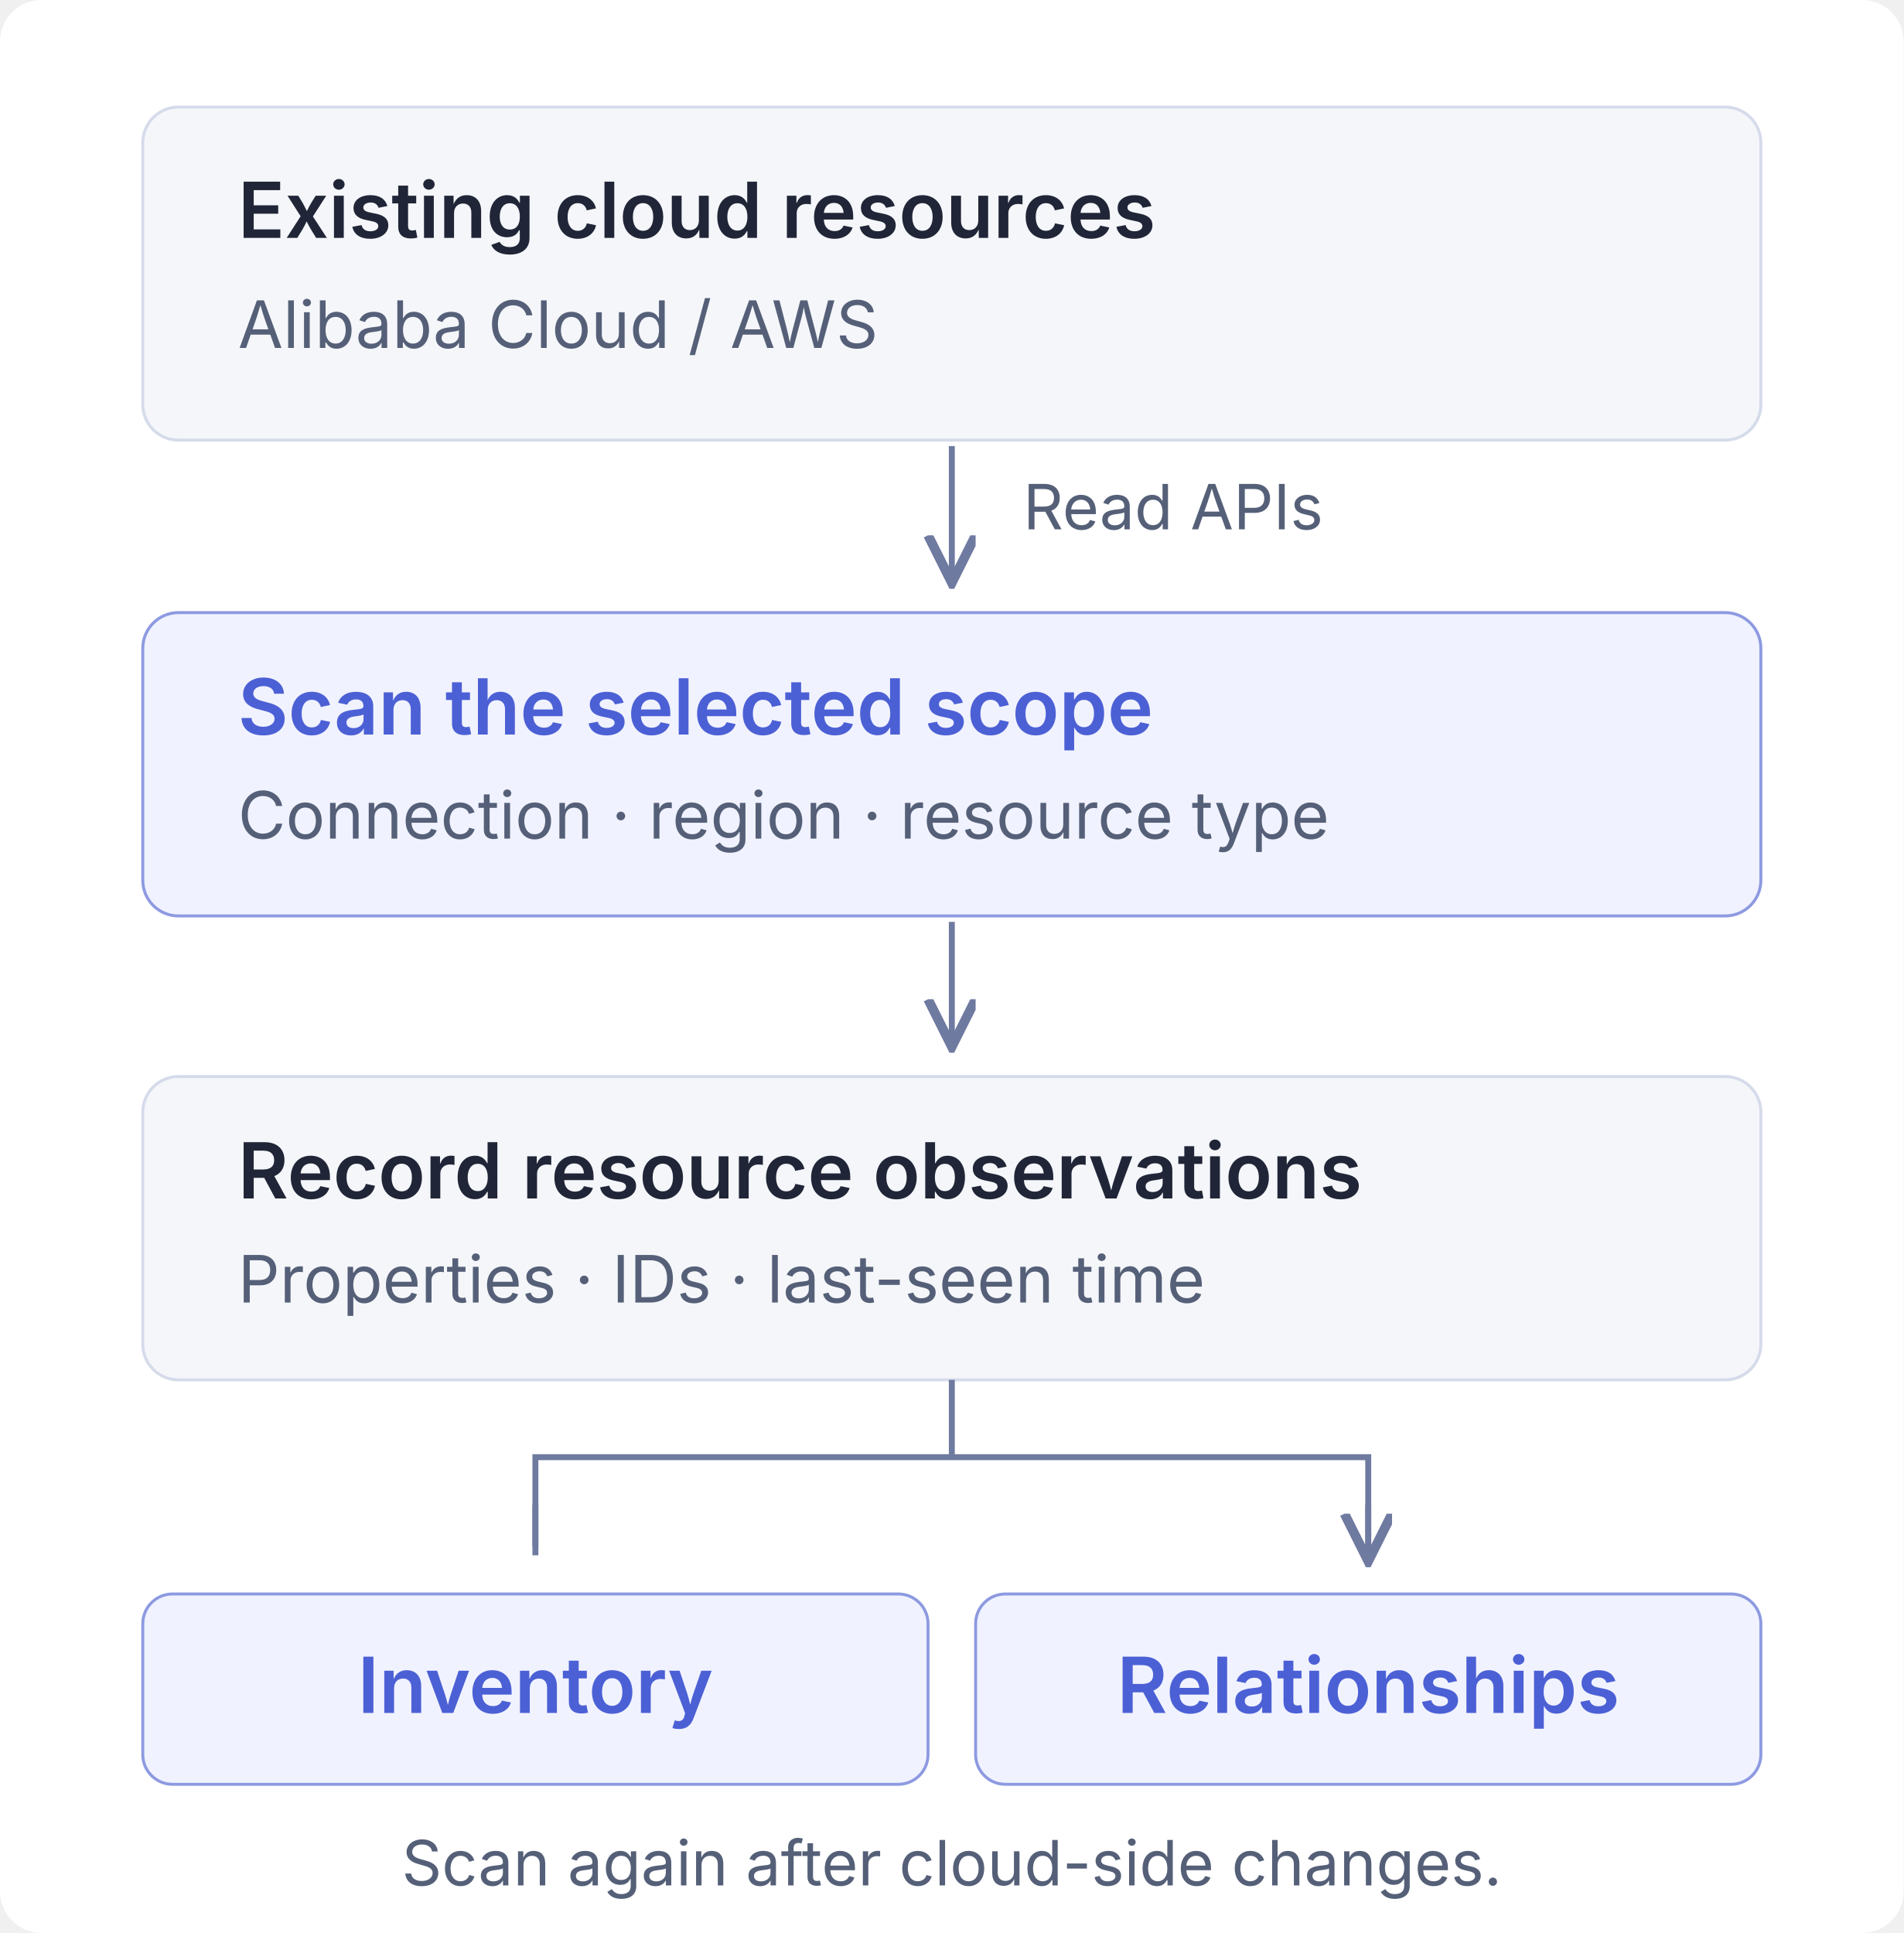
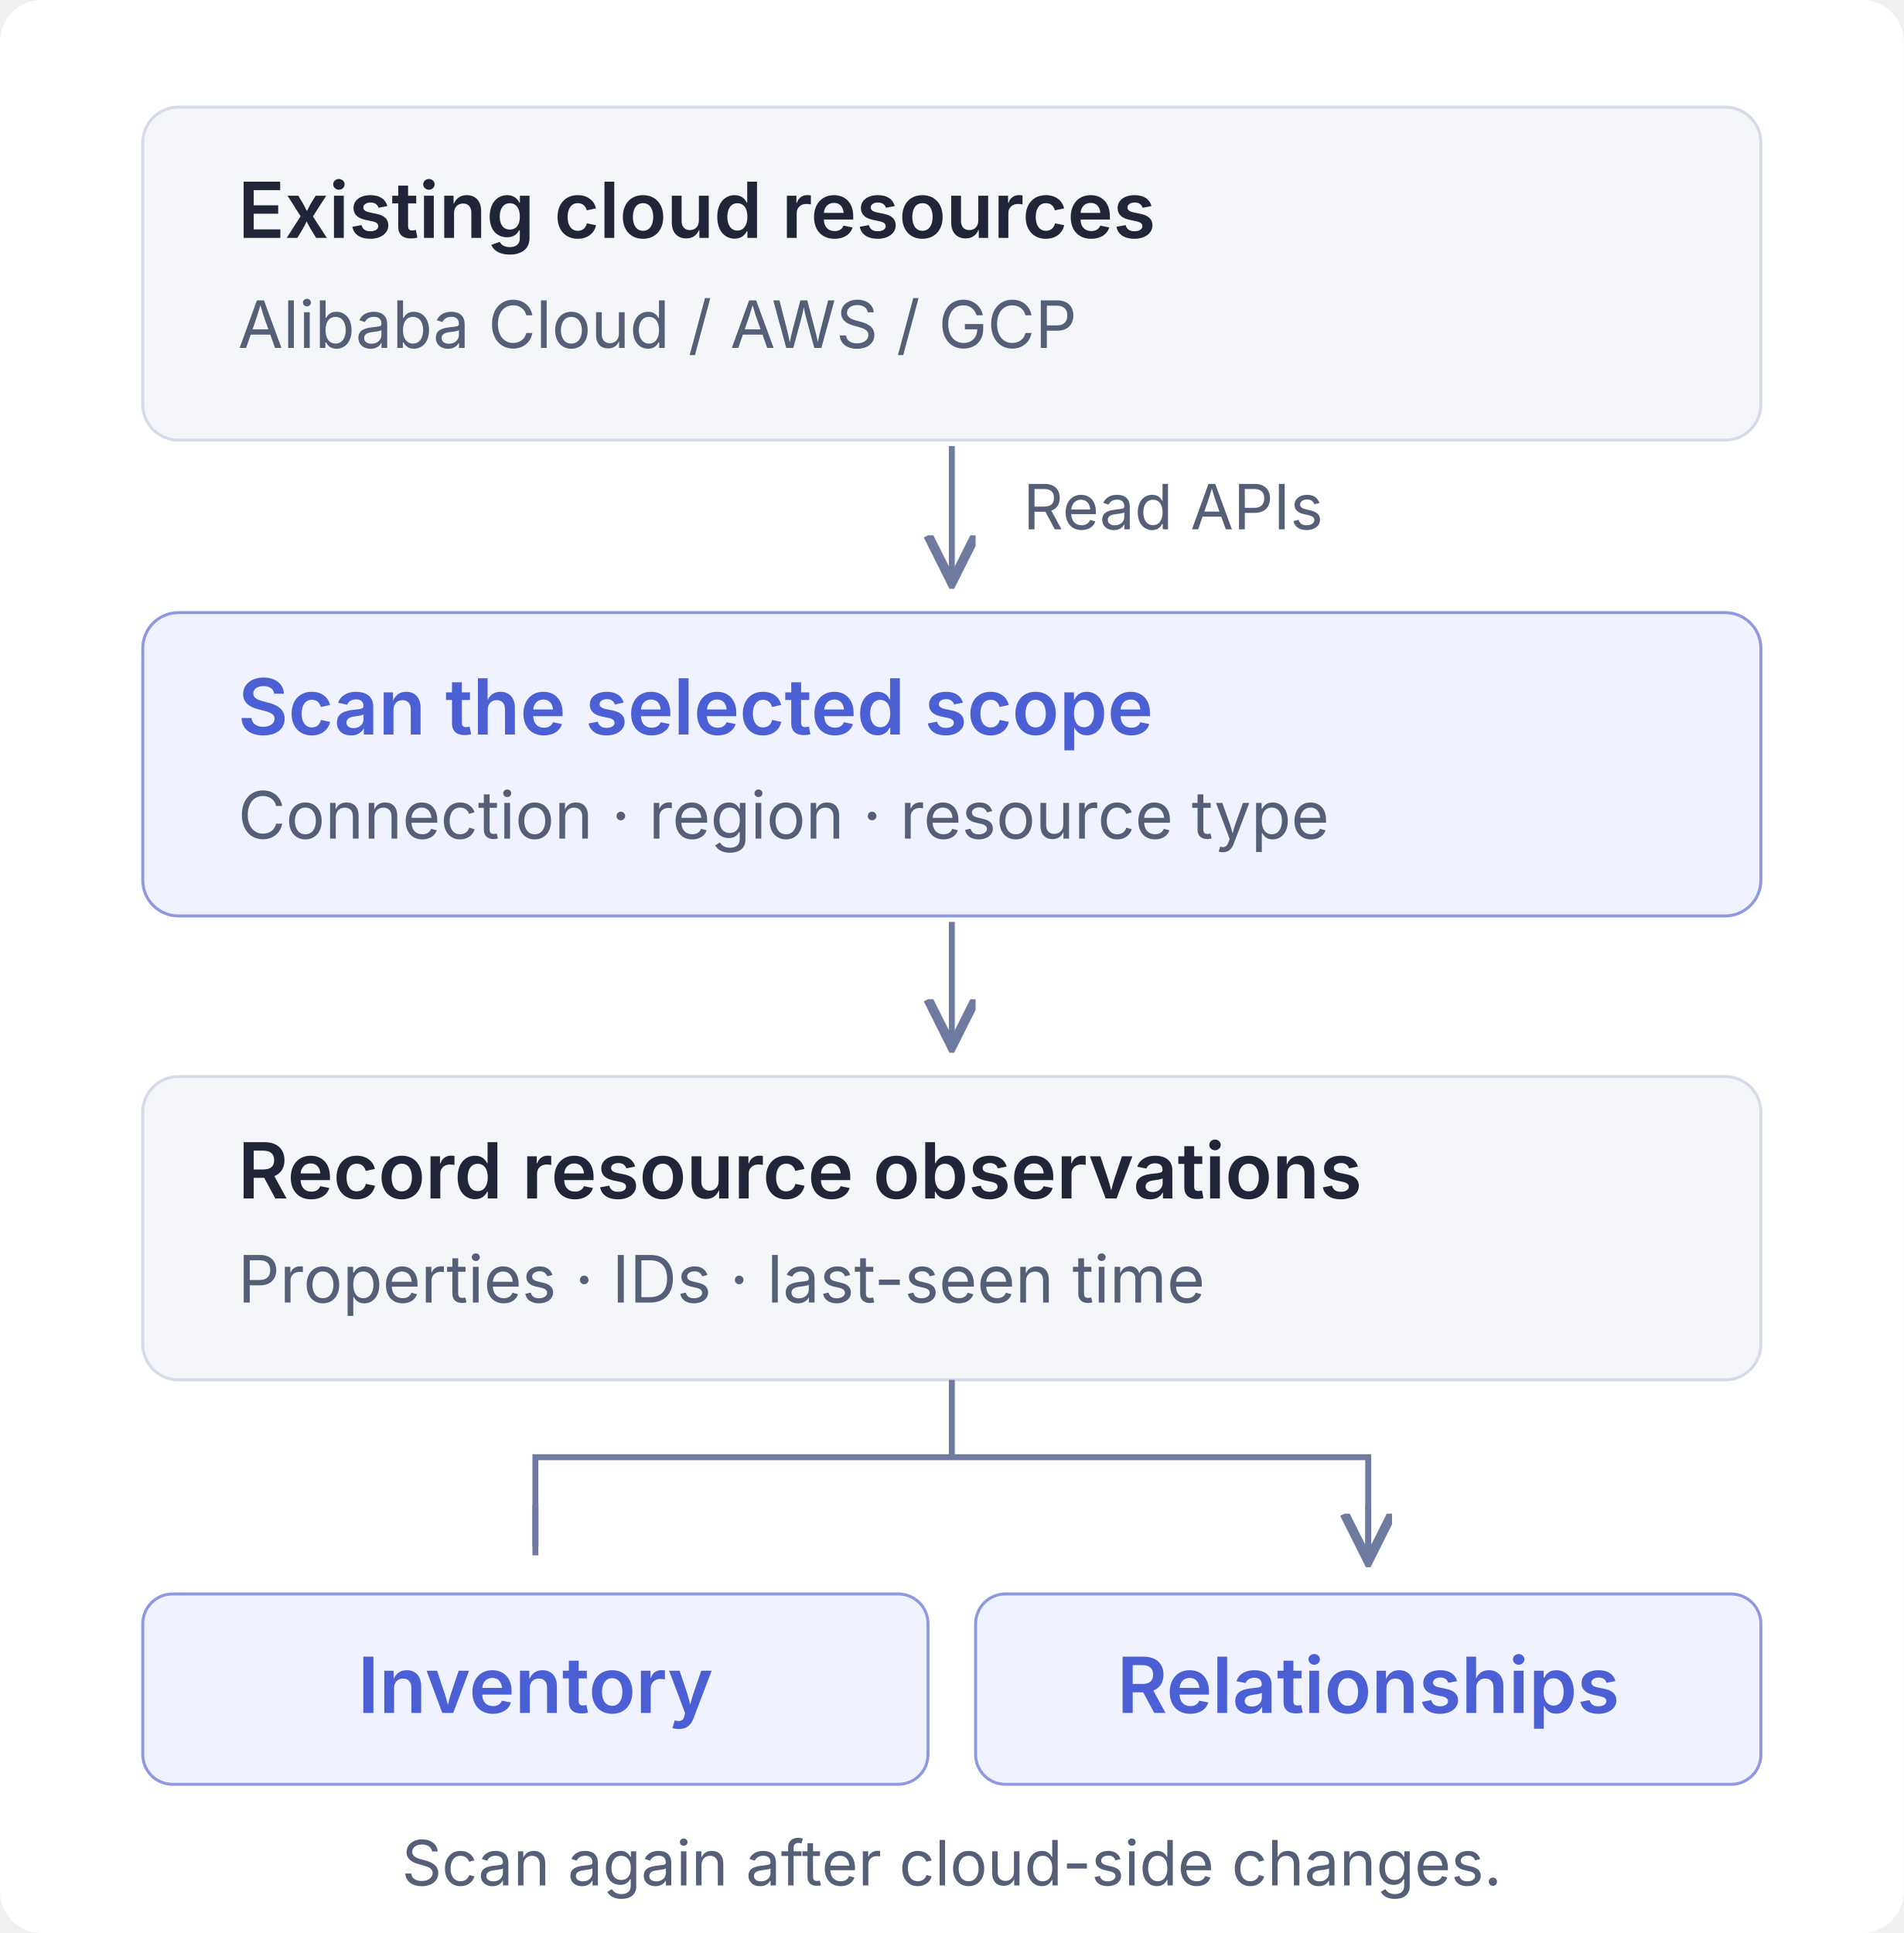
<svg xmlns="http://www.w3.org/2000/svg" width="640" height="650" viewBox="0 0 640 650" role="img" aria-labelledby="title description" lang="en">
  <style>text{font-family:-apple-system,BlinkMacSystemFont,"Segoe UI","PingFang SC","Microsoft YaHei",sans-serif;fill:#202637}.label{font-size:26px;font-weight:600}.body{font-size:22px;fill:#556078}.small{font-size:21px;fill:#556078}.accent{fill:#4c60d5}.warn{fill:#99430d}</style>
  <defs>
    <marker id="arrow" markerWidth="9" markerHeight="9" refX="7" refY="4" orient="auto">
      <path d="M0 0 8 4 0 8" fill="none" stroke="#6f7aa0" stroke-width="1.6" />
    </marker>
  </defs>
  <rect width="640" height="650" rx="14" fill="#fff" />
  <rect x="48" y="36" width="544" height="112" rx="12" fill="#f5f6fa" stroke="#d5dbea" />
  <text x="80" y="80" class="label">Existing cloud resources</text>
-   <text x="80" y="117" class="body">Alibaba Cloud / AWS</text>
+   <text x="80" y="117" class="body">Alibaba Cloud / AWS / GCP</text>
  <path d="M320 150V194" stroke="#6f7aa0" stroke-width="2" marker-end="url(#arrow)" />
  <text x="344" y="178" class="small">Read APIs</text>
  <rect x="48" y="206" width="544" height="102" rx="12" fill="#f0f2ff" stroke="#8d9ae1" />
  <text x="80" y="247" class="label accent">Scan the selected scope</text>
  <text x="80" y="282" class="body">Connection · region · resource type</text>
  <path d="M320 310V350" stroke="#6f7aa0" stroke-width="2" marker-end="url(#arrow)" />
  <rect x="48" y="362" width="544" height="102" rx="12" fill="#f5f6fa" stroke="#d5dbea" />
  <text x="80" y="403" class="label">Record resource observations</text>
  <text x="80" y="438" class="body">Properties · IDs · last-seen time</text>
  <path d="M320 464V490M180 520V490H460V520" fill="none" stroke="#6f7aa0" stroke-width="2" />
  <path d="M180 506V523M460 506V523" stroke="#6f7aa0" stroke-width="2" marker-end="url(#arrow)" />
  <rect x="48" y="536" width="264" height="64" rx="10" fill="#f0f2ff" stroke="#8d9ae1" />
  <rect x="328" y="536" width="264" height="64" rx="10" fill="#f0f2ff" stroke="#8d9ae1" />
  <text x="180" y="576" text-anchor="middle" class="label accent">Inventory</text>
  <text x="460" y="576" text-anchor="middle" class="label accent">Relationships</text>
  <text x="320" y="634" text-anchor="middle" class="small">Scan again after cloud-side changes.</text>
</svg>
